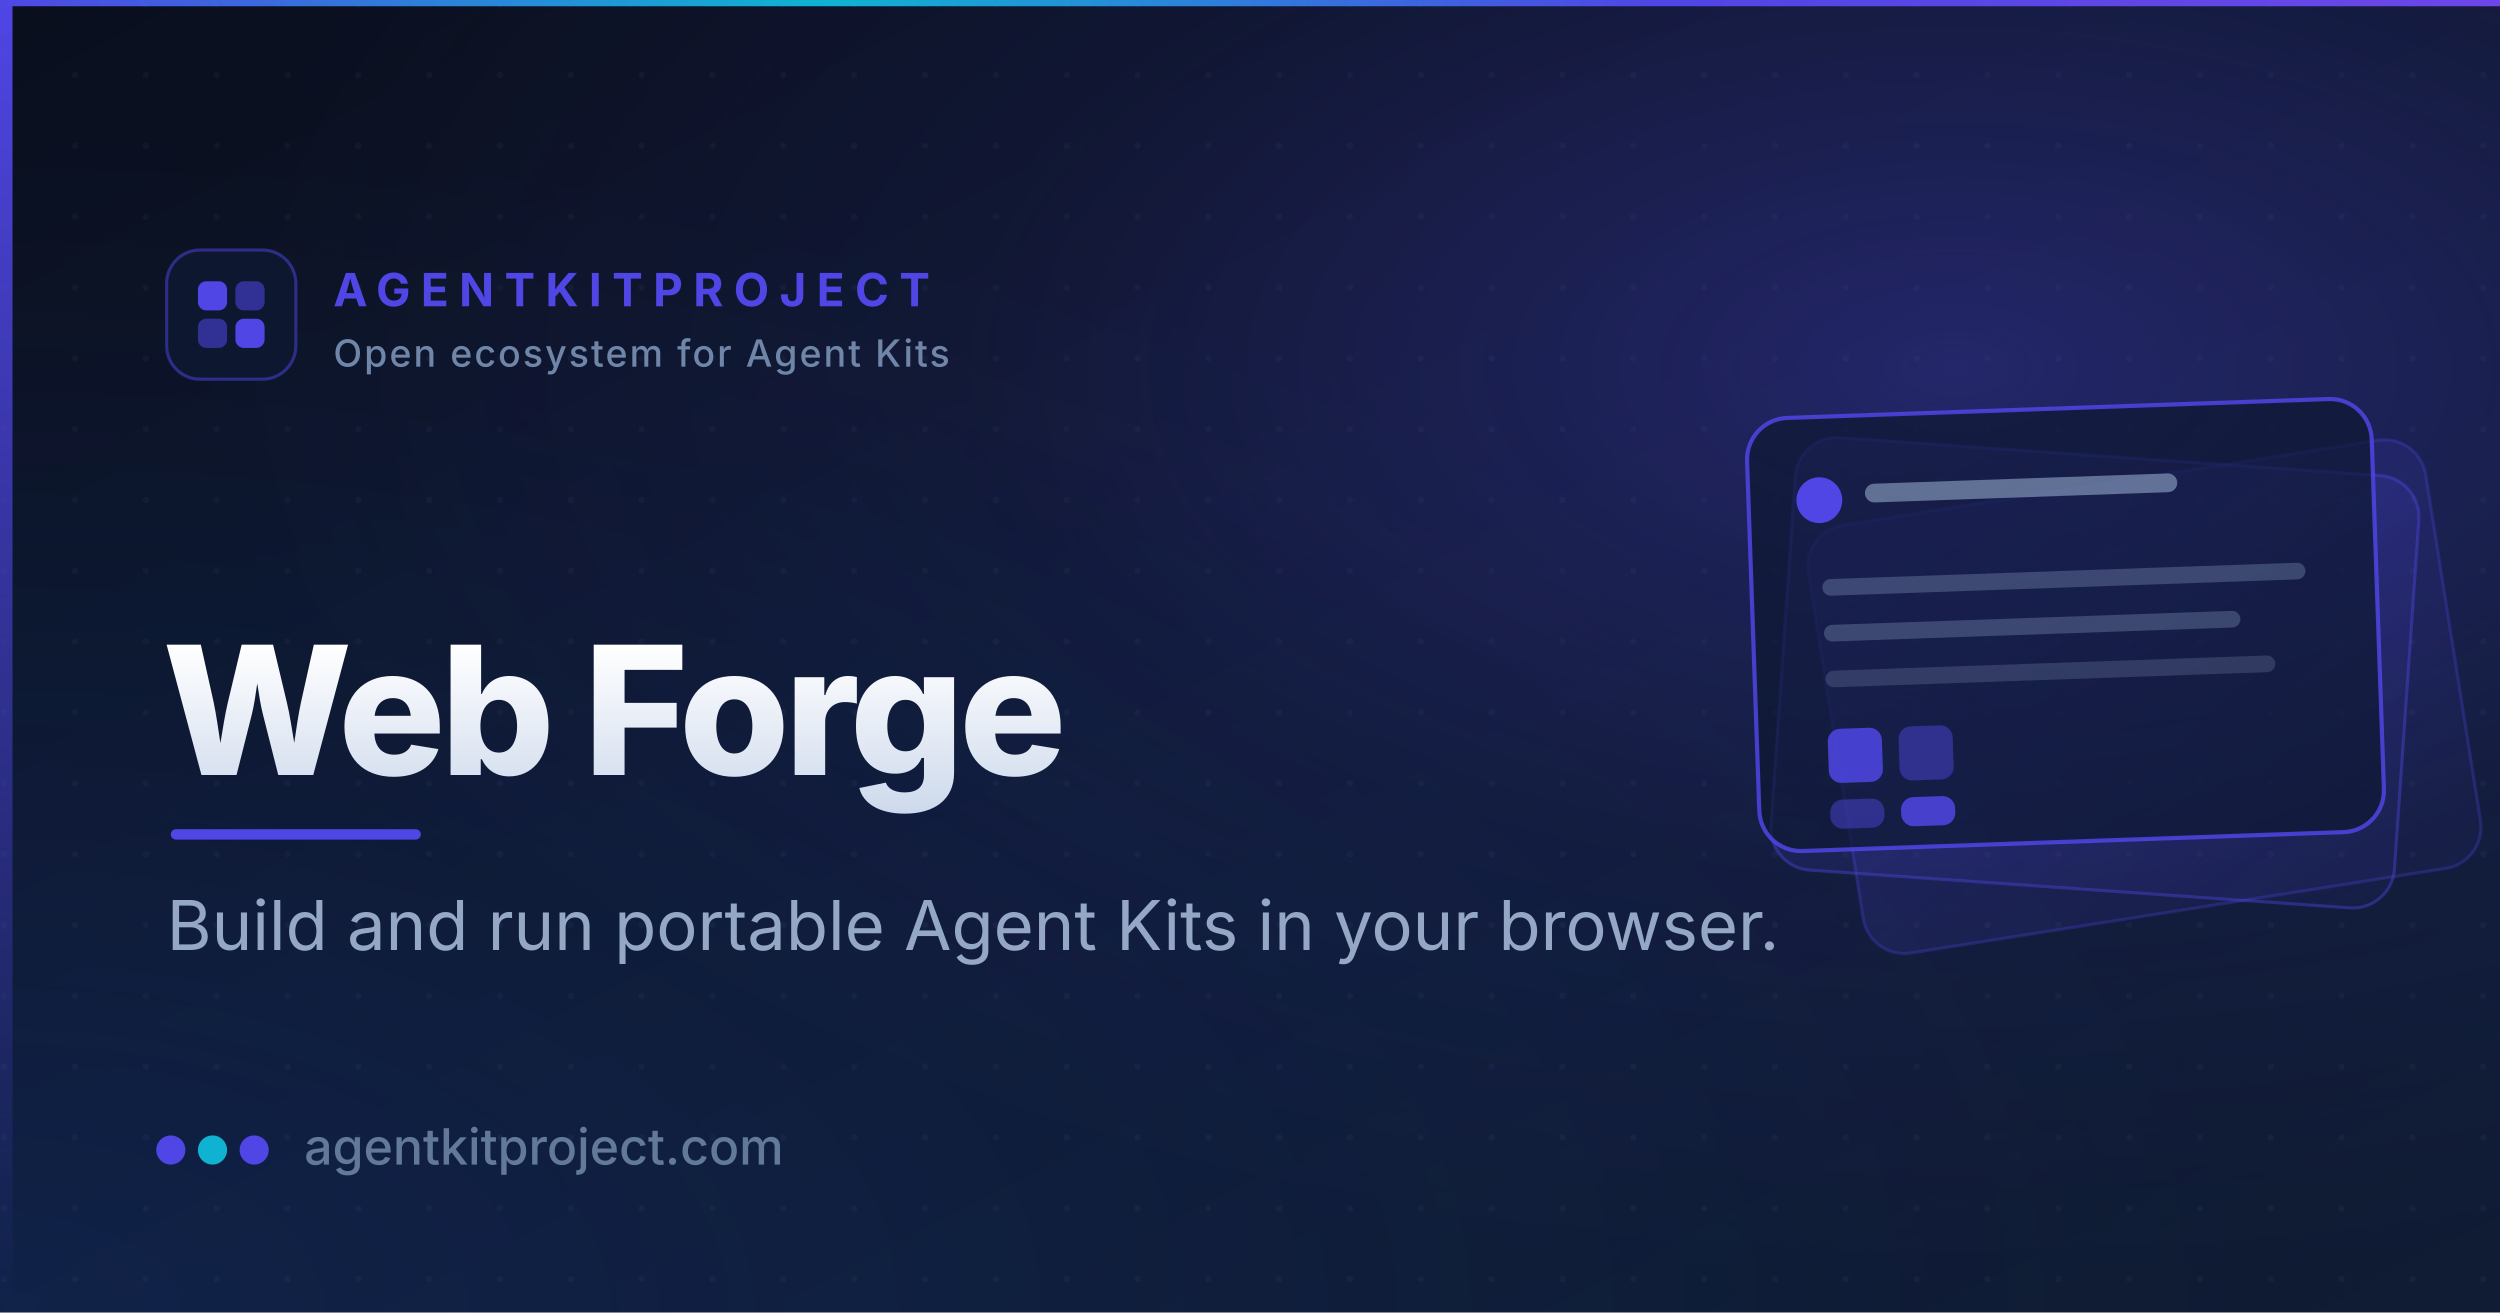
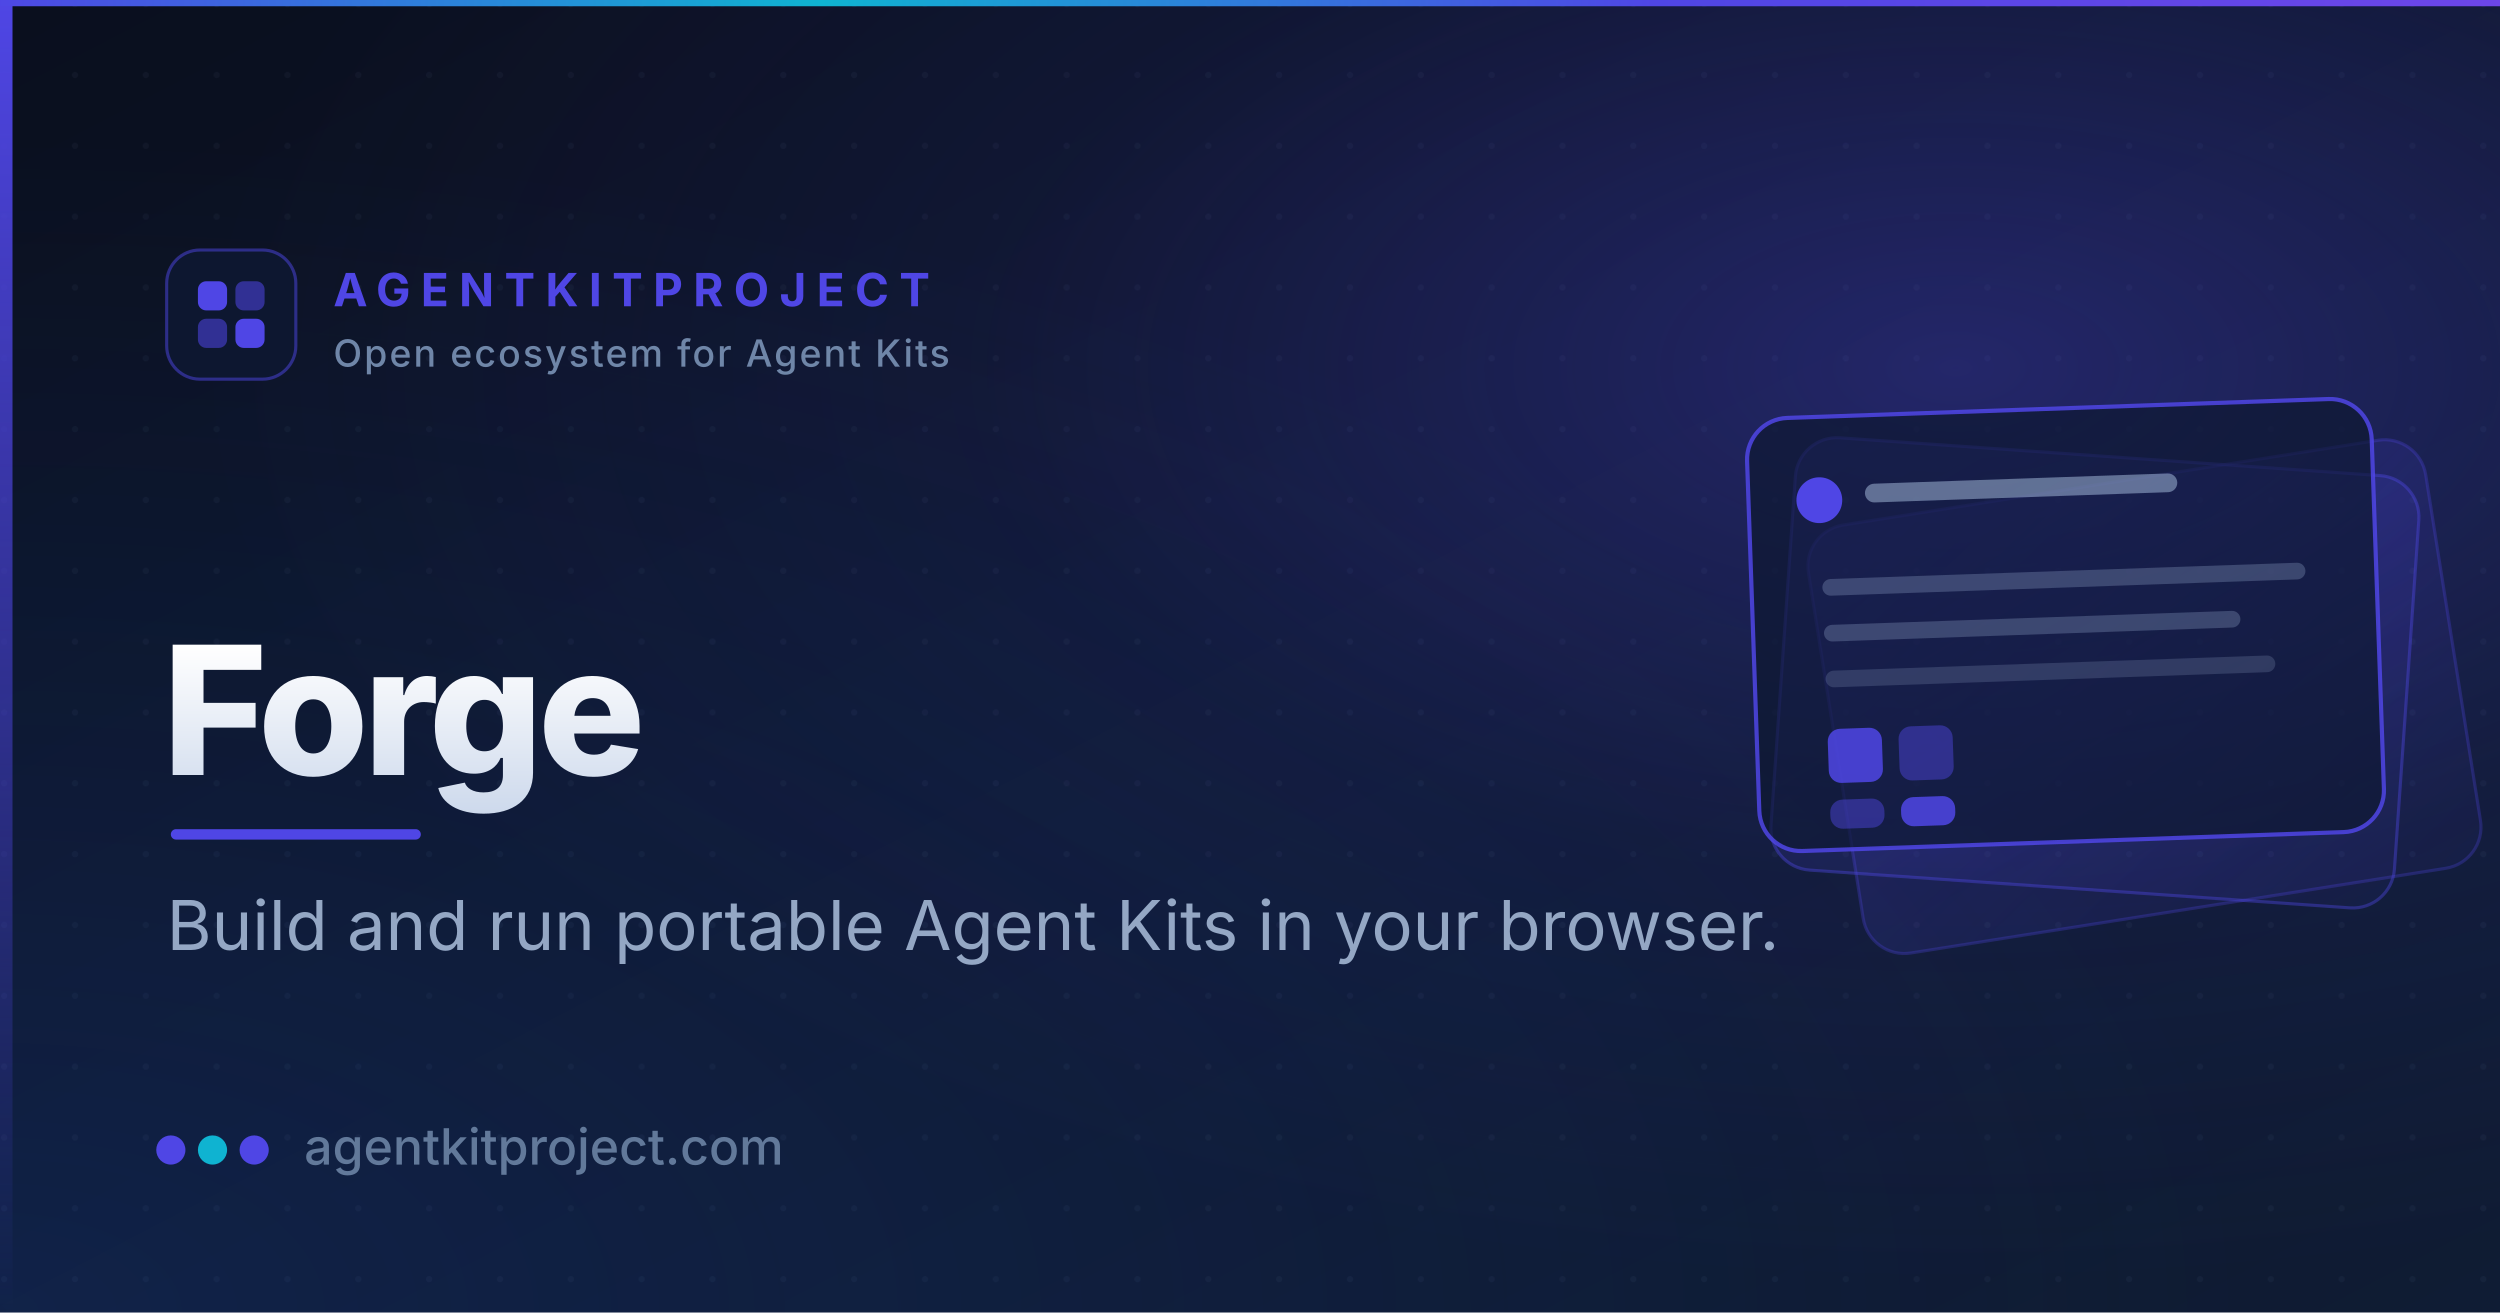
<svg xmlns="http://www.w3.org/2000/svg" width="1200" height="630" viewBox="0 0 1200 630">
  <defs>
    <linearGradient id="bg" x1="0" y1="0" x2="1" y2="1">
      <stop offset="0%" stop-color="#0a0f1e" />
      <stop offset="100%" stop-color="#0f1c34" />
    </linearGradient>
    <radialGradient id="bloom" cx="0.78" cy="0.28" r="0.7">
      <stop offset="0%" stop-color="#4f46e5" stop-opacity="0.34" />
      <stop offset="55%" stop-color="#4f46e5" stop-opacity="0.08" />
      <stop offset="100%" stop-color="#4f46e5" stop-opacity="0" />
    </radialGradient>
    <radialGradient id="bloom2" cx="0" cy="1" r="0.9">
      <stop offset="0%" stop-color="#2563eb" stop-opacity="0.16" />
      <stop offset="100%" stop-color="#2563eb" stop-opacity="0" />
    </radialGradient>
    <linearGradient id="sidebar" x1="0" y1="0" x2="0" y2="1">
      <stop offset="0%" stop-color="#4f46e5" />
      <stop offset="55%" stop-color="#4f46e5" stop-opacity="0.5" />
      <stop offset="100%" stop-color="#4f46e5" stop-opacity="0" />
    </linearGradient>
    <linearGradient id="rainbar" x1="0" y1="0" x2="1" y2="0">
      <stop offset="0%" stop-color="#4f46e5" />
      <stop offset="33%" stop-color="#0fb3d1" />
      <stop offset="66%" stop-color="#4f46e5" />
      <stop offset="100%" stop-color="#6d46e9" />
    </linearGradient>
    <linearGradient id="card1" x1="0" y1="0" x2="1" y2="1">
      <stop offset="0%" stop-color="#4f46e5" stop-opacity="0.22" />
      <stop offset="100%" stop-color="#4f46e5" stop-opacity="0.05" />
    </linearGradient>
    <linearGradient id="title" x1="0" y1="0" x2="0" y2="1">
      <stop offset="0%" stop-color="#ffffff" />
      <stop offset="100%" stop-color="#cdd9ec" />
    </linearGradient>
    <pattern id="dots" width="34" height="34" patternUnits="userSpaceOnUse">
      <circle cx="2" cy="2" r="1.5" fill="#9fb4d6" opacity="0.05" />
    </pattern>
  </defs>
  <rect width="1200" height="630" fill="url(#bg)" />
  <rect width="1200" height="630" fill="url(#dots)" />
  <rect width="1200" height="630" fill="url(#bloom)" />
  <rect width="1200" height="630" fill="url(#bloom2)" />
  <rect x="0" y="0" width="6" height="630" fill="url(#sidebar)" />
  <rect x="0" y="0" width="1200" height="3" fill="url(#rainbar)" />
  <g transform="translate(842 196)">
    <g transform="rotate(-9 150 120)">
      <rect x="34" y="40" width="300" height="208" rx="20" fill="url(#card1)" stroke="#4f46e5" stroke-opacity="0.28" stroke-width="1.5" />
    </g>
    <g transform="rotate(4 150 120)">
      <rect x="14" y="22" width="300" height="208" rx="20" fill="url(#card1)" stroke="#4f46e5" stroke-opacity="0.4" stroke-width="1.5" />
    </g>
    <g transform="rotate(-2 150 120)">
      <rect x="0" y="0" width="300" height="208" rx="20" fill="#0d1730" fill-opacity="0.66" stroke="#4f46e5" stroke-opacity="0.85" stroke-width="2" />
      <circle cx="34" cy="40" r="11" fill="#4f46e5" />
      <rect x="56" y="33" width="150" height="9" rx="4.5" fill="#9fb4d6" opacity="0.55" />
      <rect x="34" y="78" width="232" height="8" rx="4" fill="#9fb4d6" opacity="0.28" />
      <rect x="34" y="100" width="200" height="8" rx="4" fill="#9fb4d6" opacity="0.28" />
      <rect x="34" y="122" width="216" height="8" rx="4" fill="#9fb4d6" opacity="0.2" />
      <rect x="34" y="150" width="26" height="26" rx="6" fill="#4f46e5" opacity="0.85" />
      <rect x="68" y="150" width="26" height="26" rx="6" fill="#4f46e5" opacity="0.45" />
      <rect x="34" y="184" width="26" height="14" rx="6" fill="#4f46e5" opacity="0.45" />
      <rect x="68" y="184" width="26" height="14" rx="6" fill="#4f46e5" opacity="0.85" />
    </g>
  </g>
  <g transform="translate(80 120)">
    <rect x="0" y="0" width="62" height="62" rx="16" fill="#0d1730" stroke="#4f46e5" stroke-opacity="0.5" stroke-width="1.5" />
    <rect x="15" y="15" width="14" height="14" rx="4" fill="#4f46e5" />
    <rect x="33" y="15" width="14" height="14" rx="4" fill="#4f46e5" opacity="0.55" />
    <rect x="15" y="33" width="14" height="14" rx="4" fill="#4f46e5" opacity="0.55" />
    <rect x="33" y="33" width="14" height="14" rx="4" fill="#4f46e5" />
  </g>
  <text x="160" y="147" font-family="'Inter','Helvetica Neue',Arial,sans-serif" font-size="22" font-weight="700" letter-spacing="5" fill="#4f46e5">AGENTKITPROJECT</text>
  <text x="160" y="176" font-family="'Inter','Helvetica Neue',Arial,sans-serif" font-size="18" font-weight="500" letter-spacing="1" fill="#6f86a8">Open ecosystem for Agent Kits</text>
-   <text x="78" y="372" font-family="'Inter','Helvetica Neue',Arial,sans-serif" font-size="86" font-weight="800" letter-spacing="-2.5" fill="url(#title)">Web Forge</text>
+   <text x="78" y="372" font-family="'Inter','Helvetica Neue',Arial,sans-serif" font-size="86" font-weight="800" letter-spacing="-2.5" fill="url(#title)">Forge</text>
  <rect x="82" y="398" width="120" height="5" rx="2.5" fill="#4f46e5" />
  <text x="80" y="456" font-family="'Inter','Helvetica Neue',Arial,sans-serif" font-size="33" font-weight="400" fill="#94a7c4">Build and run portable Agent Kits in your browser.</text>
  <circle cx="82" cy="552" r="7" fill="#4f46e5" />
  <circle cx="102" cy="552" r="7" fill="#0fb3d1" />
  <circle cx="122" cy="552" r="7" fill="#4f46e5" />
  <text x="146" y="559" font-family="'Inter','Helvetica Neue',Arial,sans-serif" font-size="24" font-weight="500" fill="#62799a">agentkitproject.com</text>
</svg>
